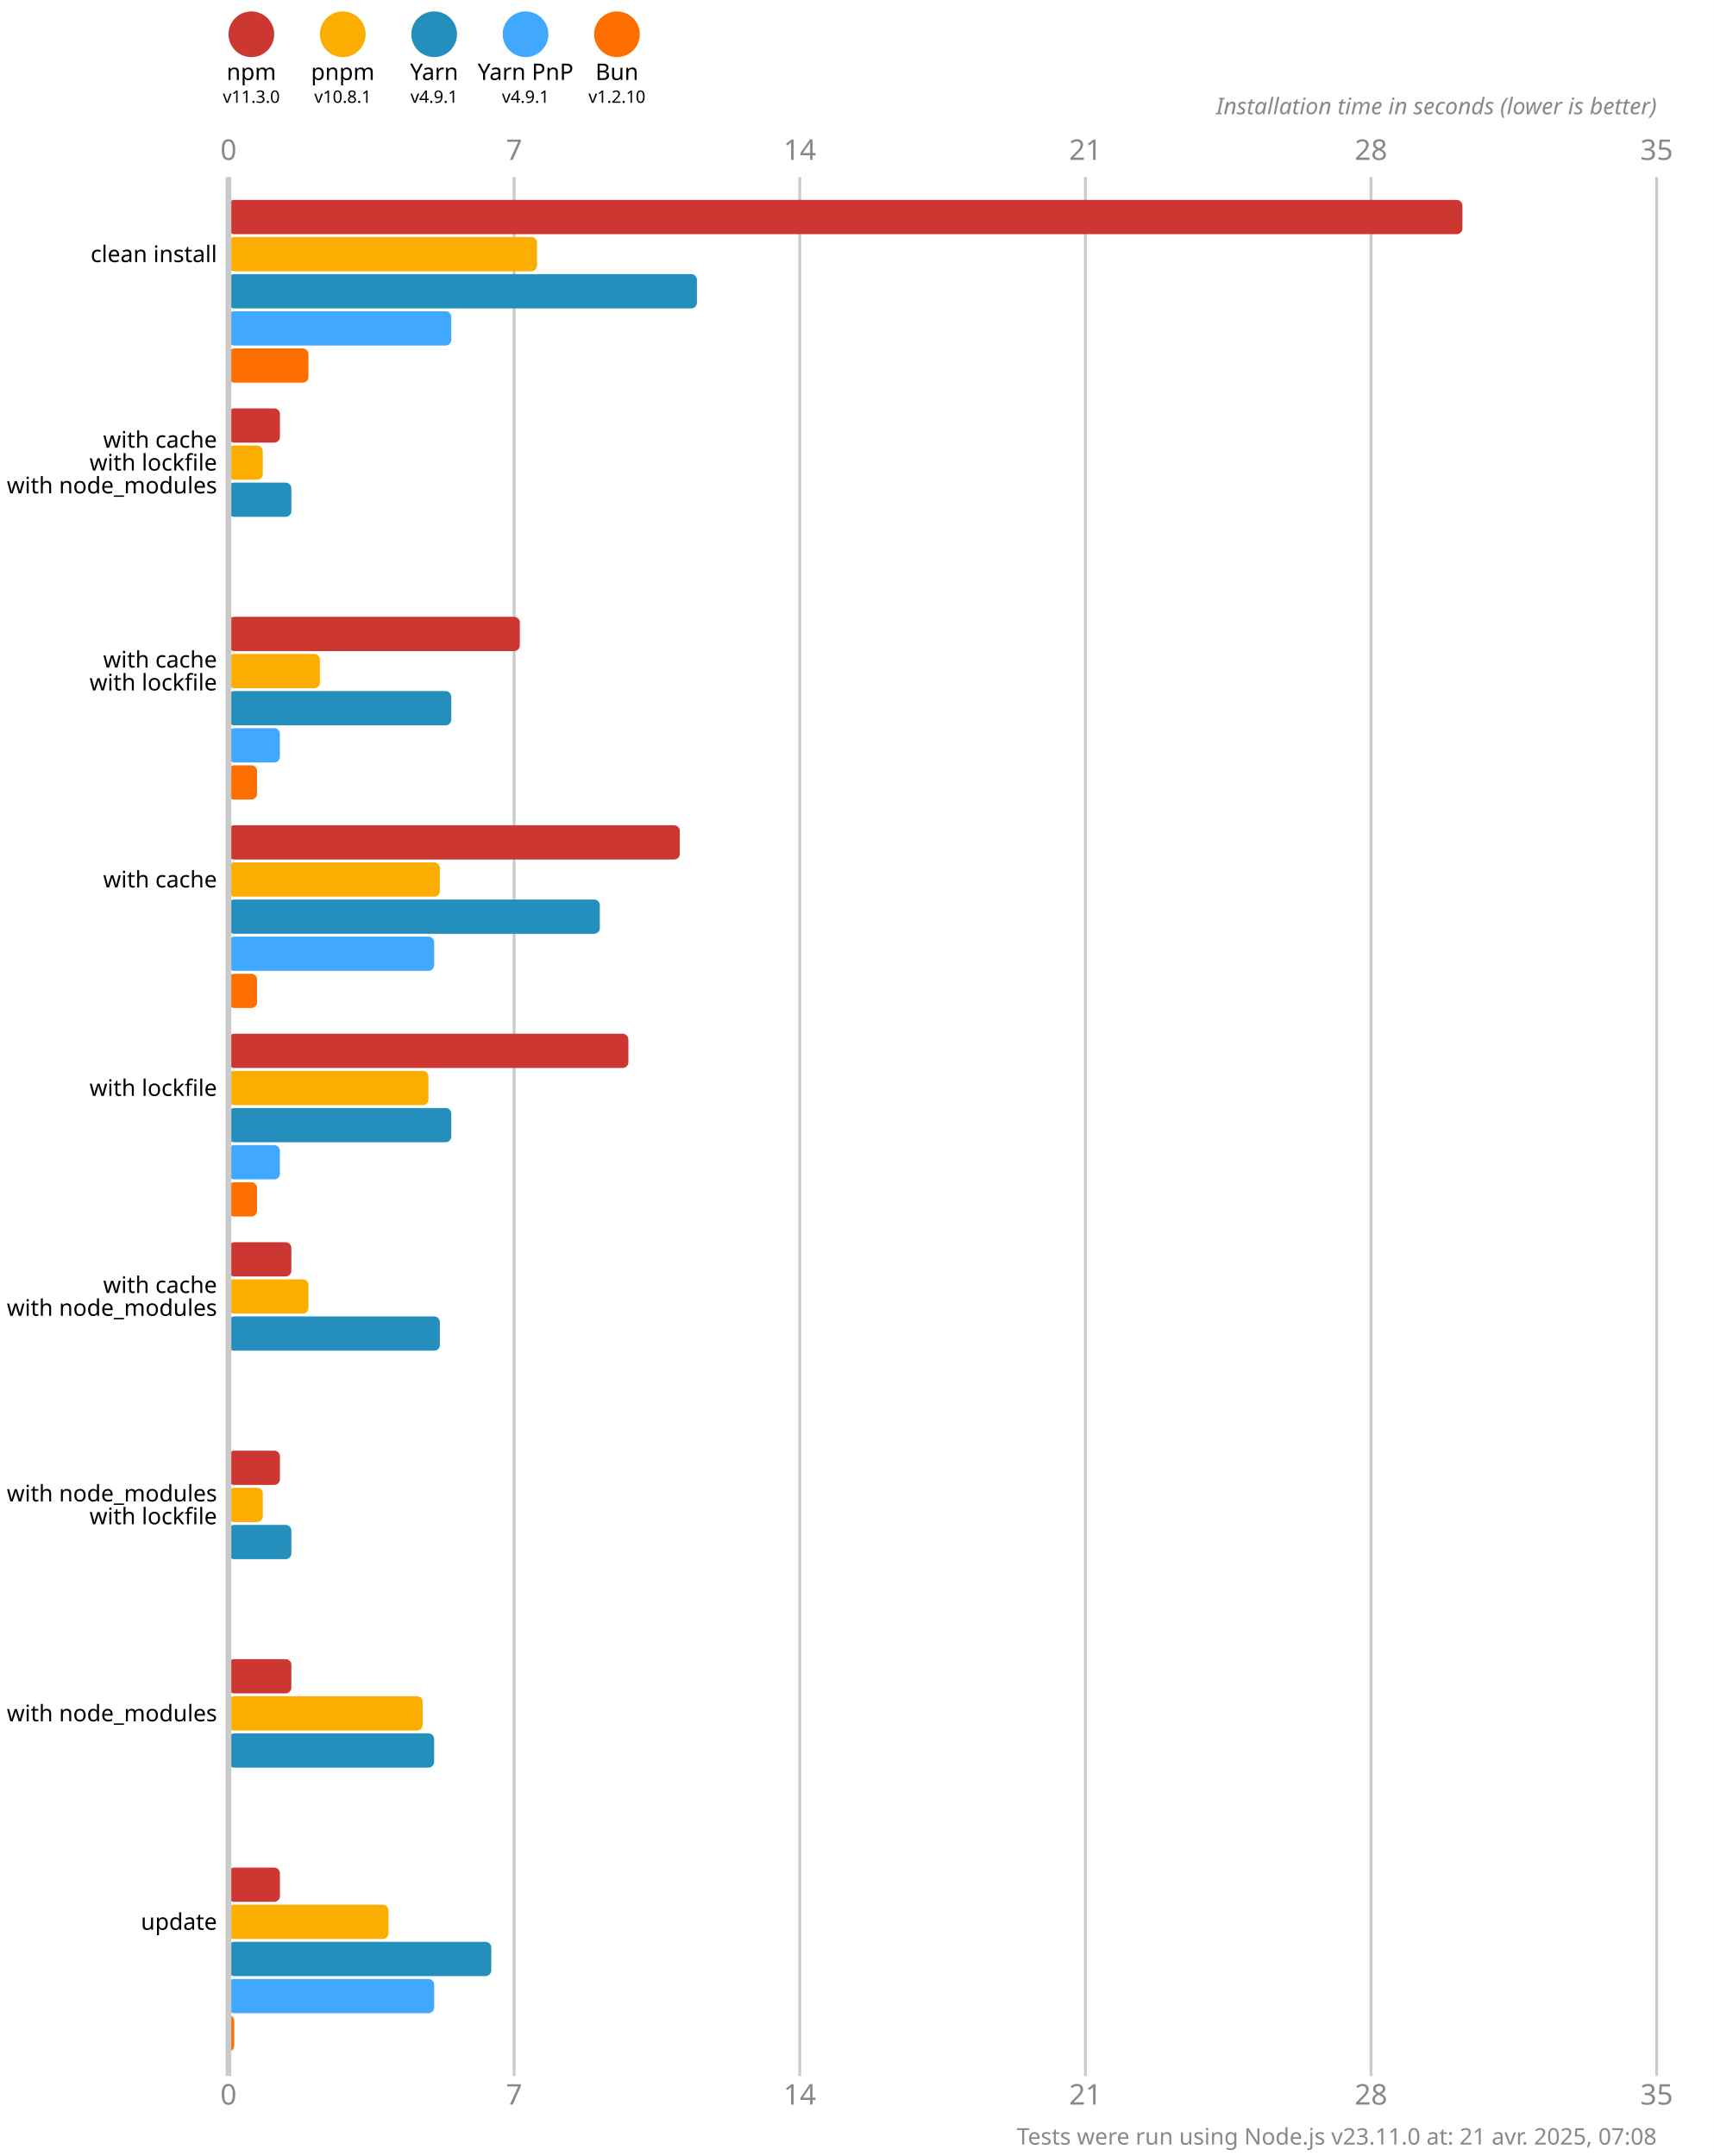
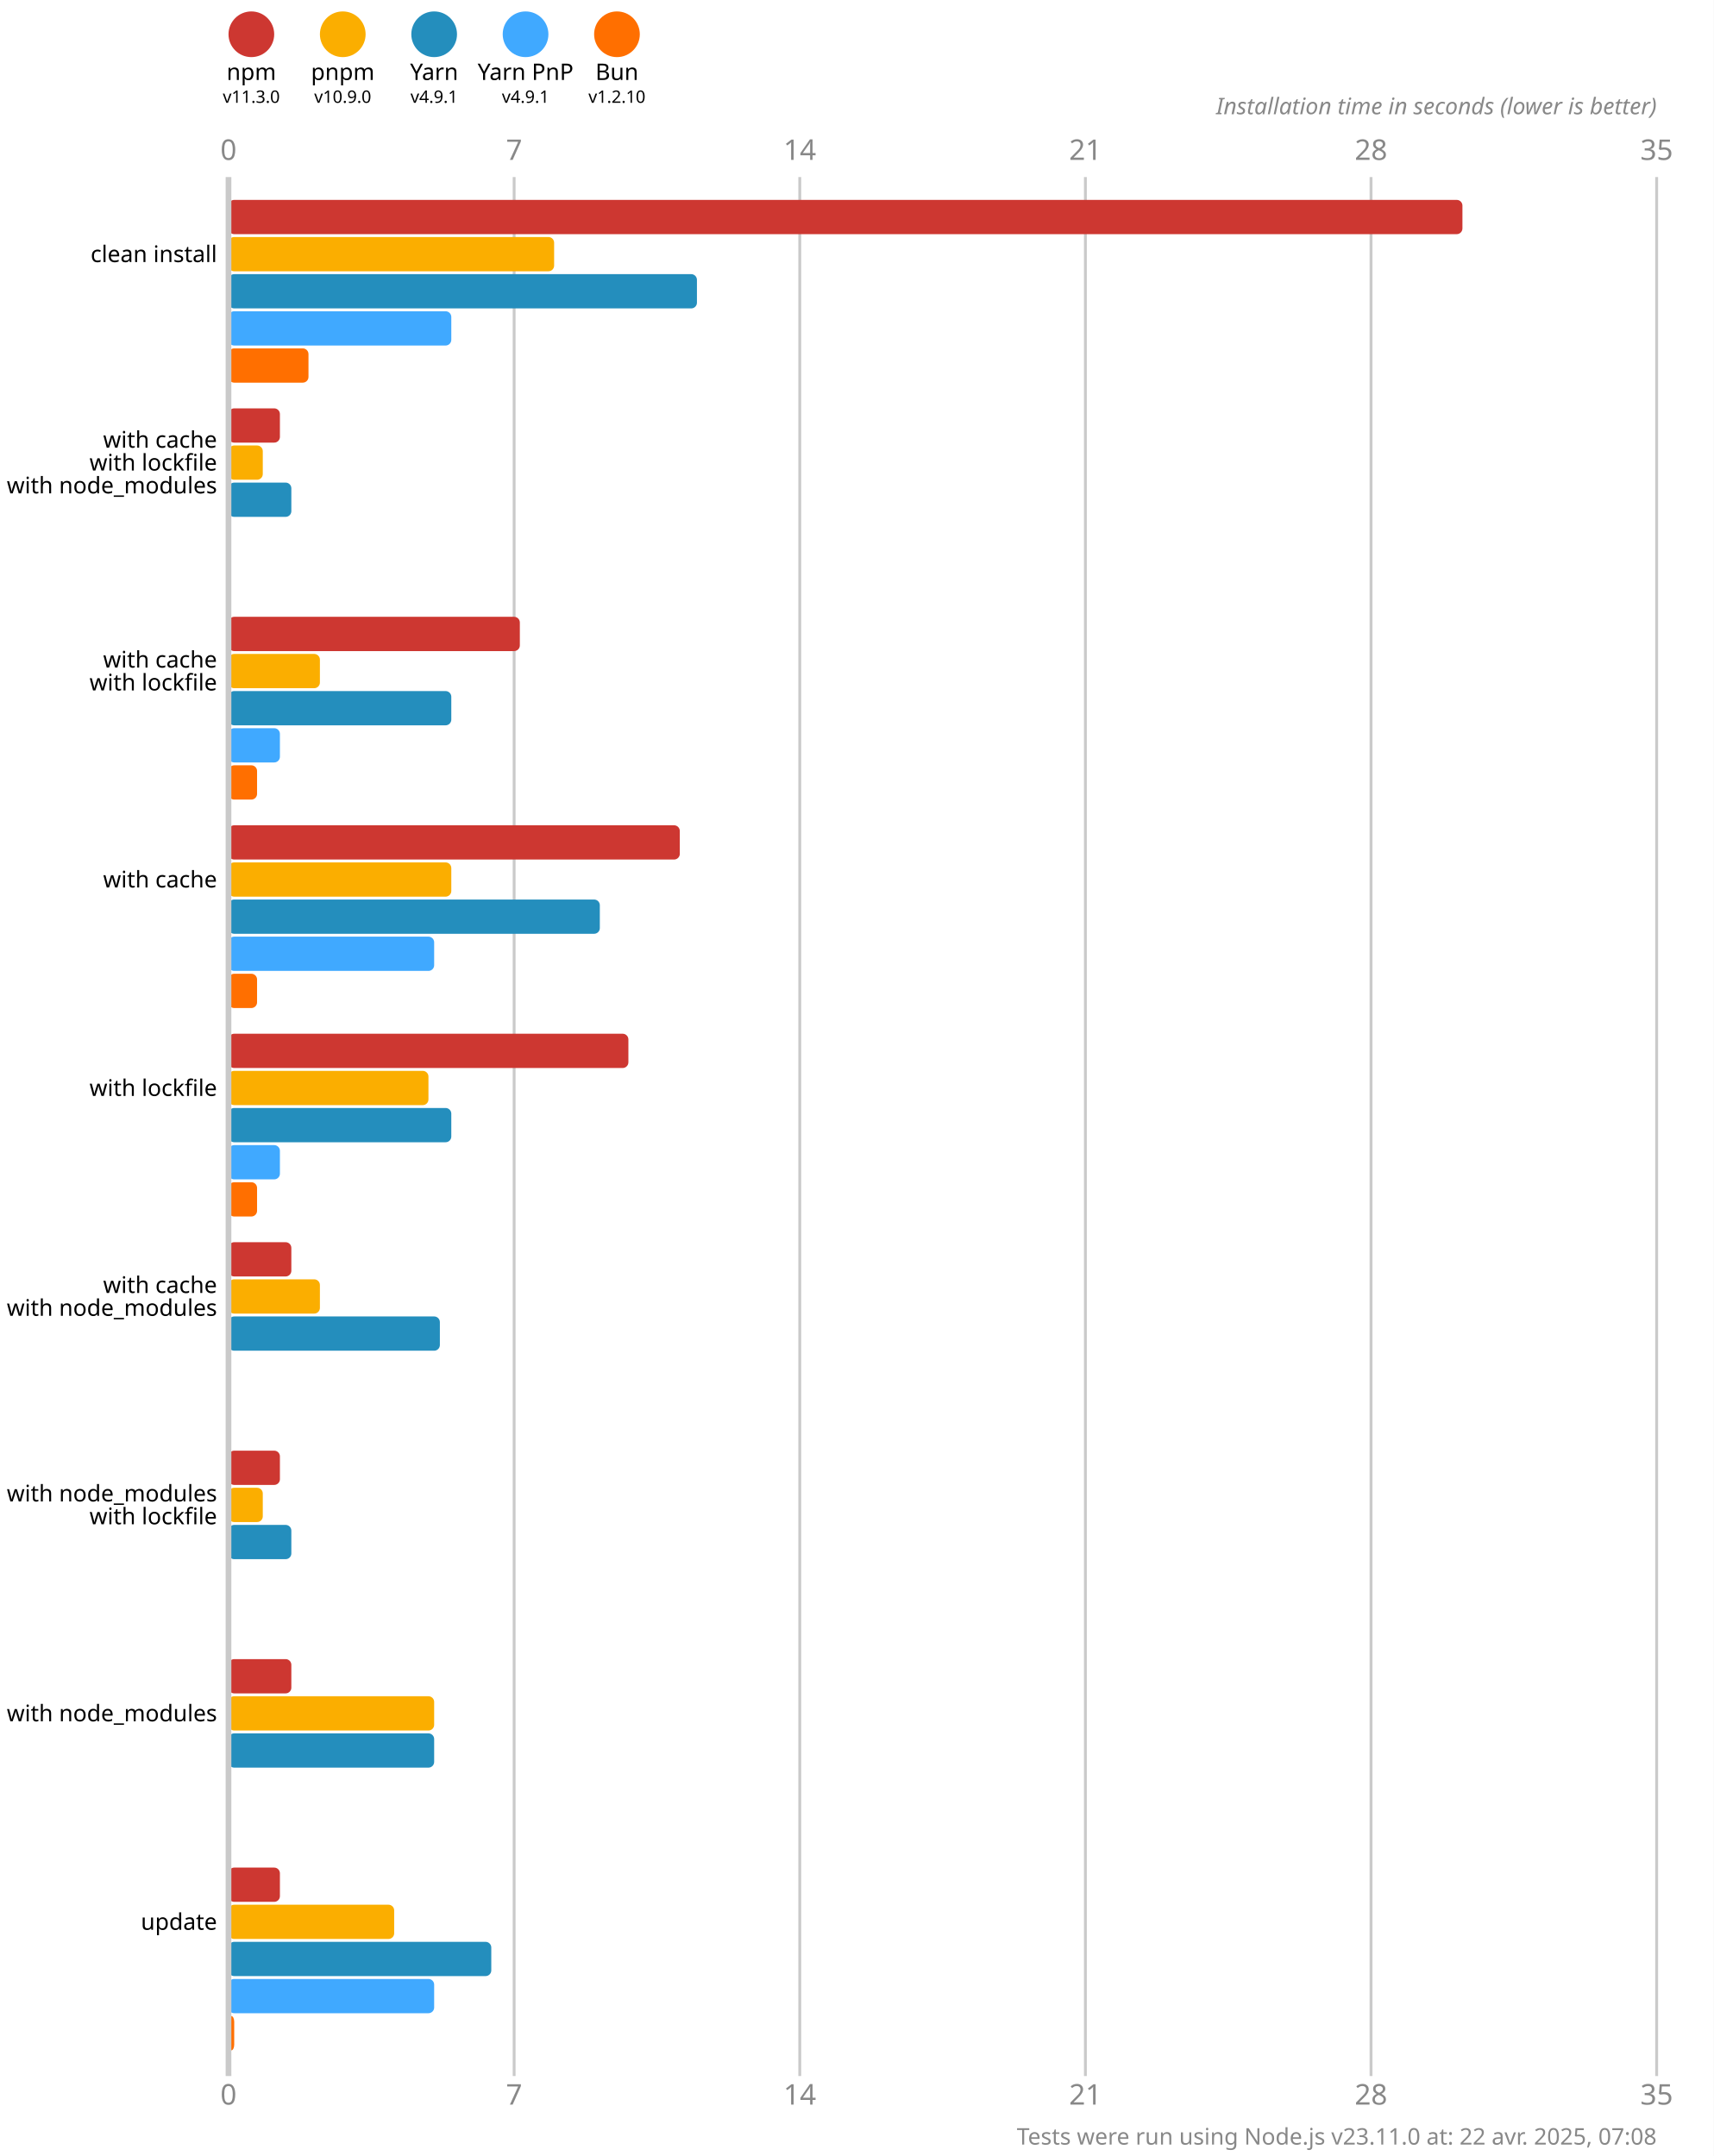
<svg xmlns="http://www.w3.org/2000/svg" version="1.1" viewBox="0 0 300 377.5">
  <style>
    .font { font-family: sans-serif; }
    .s3 { font-size: 3px; }
    .s4 { font-size: 4px; }
    .s5 { font-size: 5px; }
    .line { stroke: #cacaca; }
    .width { stroke-width: 0.5; }
    .text { fill: #888; }
  </style>
  <rect x="0" y="0" width="300" height="377.5" fill="#fff" />
  <circle cx="44" cy="6" r="4" fill="#cd3731" />
  <text x="44" y="14" class="font s4" text-anchor="middle">npm</text>
  <text x="44" y="18" class="font s3" text-anchor="middle">v11.3.0</text>
  <circle cx="60" cy="6" r="4" fill="#fbae00" />
  <text x="60" y="14" class="font s4" text-anchor="middle">pnpm</text>
-   <text x="60" y="18" class="font s3" text-anchor="middle">v10.8.1</text>
+   <text x="60" y="18" class="font s3" text-anchor="middle">v10.9.0</text>
  <circle cx="76" cy="6" r="4" fill="#248ebd" />
  <text x="76" y="14" class="font s4" text-anchor="middle">Yarn</text>
  <text x="76" y="18" class="font s3" text-anchor="middle">v4.9.1</text>
  <circle cx="92" cy="6" r="4" fill="#40a9ff" />
  <text x="92" y="14" class="font s4" text-anchor="middle">Yarn PnP</text>
  <text x="92" y="18" class="font s3" text-anchor="middle">v4.9.1</text>
  <circle cx="108" cy="6" r="4" fill="#ff6f00" />
  <text x="108" y="14" class="font s4" text-anchor="middle">Bun</text>
  <text x="108" y="18" class="font s3" text-anchor="middle">v1.2.10</text>
  <text x="40" y="28" class="font s5 text" text-anchor="middle">0</text>
  <text x="40" y="368.5" class="font s5 text" text-anchor="middle">0</text>
  <line x1="90" y1="31" x2="90" y2="363.5" class="line width" />
  <text x="90" y="28" class="font s5 text" text-anchor="middle">7</text>
  <text x="90" y="368.5" class="font s5 text" text-anchor="middle">7</text>
  <line x1="140" y1="31" x2="140" y2="363.5" class="line width" />
  <text x="140" y="28" class="font s5 text" text-anchor="middle">14</text>
  <text x="140" y="368.5" class="font s5 text" text-anchor="middle">14</text>
  <line x1="190" y1="31" x2="190" y2="363.5" class="line width" />
  <text x="190" y="28" class="font s5 text" text-anchor="middle">21</text>
  <text x="190" y="368.5" class="font s5 text" text-anchor="middle">21</text>
  <line x1="240" y1="31" x2="240" y2="363.5" class="line width" />
  <text x="240" y="28" class="font s5 text" text-anchor="middle">28</text>
  <text x="240" y="368.5" class="font s5 text" text-anchor="middle">28</text>
  <line x1="290" y1="31" x2="290" y2="363.5" class="line width" />
  <text x="290" y="28" class="font s5 text" text-anchor="middle">35</text>
  <text x="290" y="368.5" class="font s5 text" text-anchor="middle">35</text>
  <text x="290" y="20" class="font s4 text" font-style="italic" text-anchor="end">Installation time in seconds (lower is better)</text>
  <rect x="40" y="35" width="216" height="6" fill="#cd3731" rx="1" ry="1" />
-   <rect x="40" y="41.5" width="54" height="6" fill="#fbae00" rx="1" ry="1" />
+   <rect x="40" y="41.5" width="57" height="6" fill="#fbae00" rx="1" ry="1" />
  <rect x="40" y="48" width="82" height="6" fill="#248ebd" rx="1" ry="1" />
  <rect x="40" y="54.5" width="39" height="6" fill="#40a9ff" rx="1" ry="1" />
  <rect x="40" y="61" width="14" height="6" fill="#ff6f00" rx="1" ry="1" />
  <rect x="40" y="71.5" width="9" height="6" fill="#cd3731" rx="1" ry="1" />
  <rect x="40" y="78" width="6" height="6" fill="#fbae00" rx="1" ry="1" />
  <rect x="40" y="84.5" width="11" height="6" fill="#248ebd" rx="1" ry="1" />
  <rect x="40" y="91" width="0" height="6" fill="#40a9ff" rx="1" ry="1" />
  <rect x="40" y="97.5" width="0" height="6" fill="#ff6f00" rx="1" ry="1" />
  <rect x="40" y="108" width="51" height="6" fill="#cd3731" rx="1" ry="1" />
  <rect x="40" y="114.5" width="16" height="6" fill="#fbae00" rx="1" ry="1" />
  <rect x="40" y="121" width="39" height="6" fill="#248ebd" rx="1" ry="1" />
  <rect x="40" y="127.5" width="9" height="6" fill="#40a9ff" rx="1" ry="1" />
  <rect x="40" y="134" width="5" height="6" fill="#ff6f00" rx="1" ry="1" />
  <rect x="40" y="144.5" width="79" height="6" fill="#cd3731" rx="1" ry="1" />
-   <rect x="40" y="151" width="37" height="6" fill="#fbae00" rx="1" ry="1" />
+   <rect x="40" y="151" width="39" height="6" fill="#fbae00" rx="1" ry="1" />
  <rect x="40" y="157.5" width="65" height="6" fill="#248ebd" rx="1" ry="1" />
  <rect x="40" y="164" width="36" height="6" fill="#40a9ff" rx="1" ry="1" />
  <rect x="40" y="170.5" width="5" height="6" fill="#ff6f00" rx="1" ry="1" />
  <rect x="40" y="181" width="70" height="6" fill="#cd3731" rx="1" ry="1" />
  <rect x="40" y="187.5" width="35" height="6" fill="#fbae00" rx="1" ry="1" />
  <rect x="40" y="194" width="39" height="6" fill="#248ebd" rx="1" ry="1" />
  <rect x="40" y="200.5" width="9" height="6" fill="#40a9ff" rx="1" ry="1" />
  <rect x="40" y="207" width="5" height="6" fill="#ff6f00" rx="1" ry="1" />
  <rect x="40" y="217.5" width="11" height="6" fill="#cd3731" rx="1" ry="1" />
-   <rect x="40" y="224" width="14" height="6" fill="#fbae00" rx="1" ry="1" />
+   <rect x="40" y="224" width="16" height="6" fill="#fbae00" rx="1" ry="1" />
  <rect x="40" y="230.5" width="37" height="6" fill="#248ebd" rx="1" ry="1" />
  <rect x="40" y="237" width="0" height="6" fill="#40a9ff" rx="1" ry="1" />
  <rect x="40" y="243.5" width="0" height="6" fill="#ff6f00" rx="1" ry="1" />
  <rect x="40" y="254" width="9" height="6" fill="#cd3731" rx="1" ry="1" />
  <rect x="40" y="260.5" width="6" height="6" fill="#fbae00" rx="1" ry="1" />
  <rect x="40" y="267" width="11" height="6" fill="#248ebd" rx="1" ry="1" />
  <rect x="40" y="273.5" width="0" height="6" fill="#40a9ff" rx="1" ry="1" />
  <rect x="40" y="280" width="0" height="6" fill="#ff6f00" rx="1" ry="1" />
  <rect x="40" y="290.5" width="11" height="6" fill="#cd3731" rx="1" ry="1" />
-   <rect x="40" y="297" width="34" height="6" fill="#fbae00" rx="1" ry="1" />
+   <rect x="40" y="297" width="36" height="6" fill="#fbae00" rx="1" ry="1" />
  <rect x="40" y="303.5" width="36" height="6" fill="#248ebd" rx="1" ry="1" />
  <rect x="40" y="310" width="0" height="6" fill="#40a9ff" rx="1" ry="1" />
  <rect x="40" y="316.5" width="0" height="6" fill="#ff6f00" rx="1" ry="1" />
  <rect x="40" y="327" width="9" height="6" fill="#cd3731" rx="1" ry="1" />
-   <rect x="40" y="333.5" width="28" height="6" fill="#fbae00" rx="1" ry="1" />
+   <rect x="40" y="333.5" width="29" height="6" fill="#fbae00" rx="1" ry="1" />
  <rect x="40" y="340" width="46" height="6" fill="#248ebd" rx="1" ry="1" />
  <rect x="40" y="346.5" width="36" height="6" fill="#40a9ff" rx="1" ry="1" />
  <rect x="40" y="353" width="1" height="6" fill="#ff6f00" rx="1" ry="1" />
  <line x1="40" y1="31" x2="40" y2="363.5" class="line" />
  <text x="38" y="44.5" class="font s4" dominant-baseline="middle" text-anchor="end">clean install</text>
  <text x="38" y="77" class="font s4" dominant-baseline="middle" text-anchor="end">with cache</text>
  <text x="38" y="81" class="font s4" dominant-baseline="middle" text-anchor="end">with lockfile</text>
  <text x="38" y="85" class="font s4" dominant-baseline="middle" text-anchor="end">with node_modules</text>
  <text x="38" y="115.5" class="font s4" dominant-baseline="middle" text-anchor="end">with cache</text>
  <text x="38" y="119.5" class="font s4" dominant-baseline="middle" text-anchor="end">with lockfile</text>
  <text x="38" y="154" class="font s4" dominant-baseline="middle" text-anchor="end">with cache</text>
  <text x="38" y="190.5" class="font s4" dominant-baseline="middle" text-anchor="end">with lockfile</text>
  <text x="38" y="225" class="font s4" dominant-baseline="middle" text-anchor="end">with cache</text>
  <text x="38" y="229" class="font s4" dominant-baseline="middle" text-anchor="end">with node_modules</text>
  <text x="38" y="261.5" class="font s4" dominant-baseline="middle" text-anchor="end">with node_modules</text>
  <text x="38" y="265.5" class="font s4" dominant-baseline="middle" text-anchor="end">with lockfile</text>
  <text x="38" y="300" class="font s4" dominant-baseline="middle" text-anchor="end">with node_modules</text>
  <text x="38" y="336.5" class="font s4" dominant-baseline="middle" text-anchor="end">update</text>
-   <text x="290" y="375.5" class="font s4 text" text-anchor="end">Tests were run using Node.js v23.11.0 at: 21 avr. 2025, 07:08</text>
+   <text x="290" y="375.5" class="font s4 text" text-anchor="end">Tests were run using Node.js v23.11.0 at: 22 avr. 2025, 07:08</text>
</svg>
